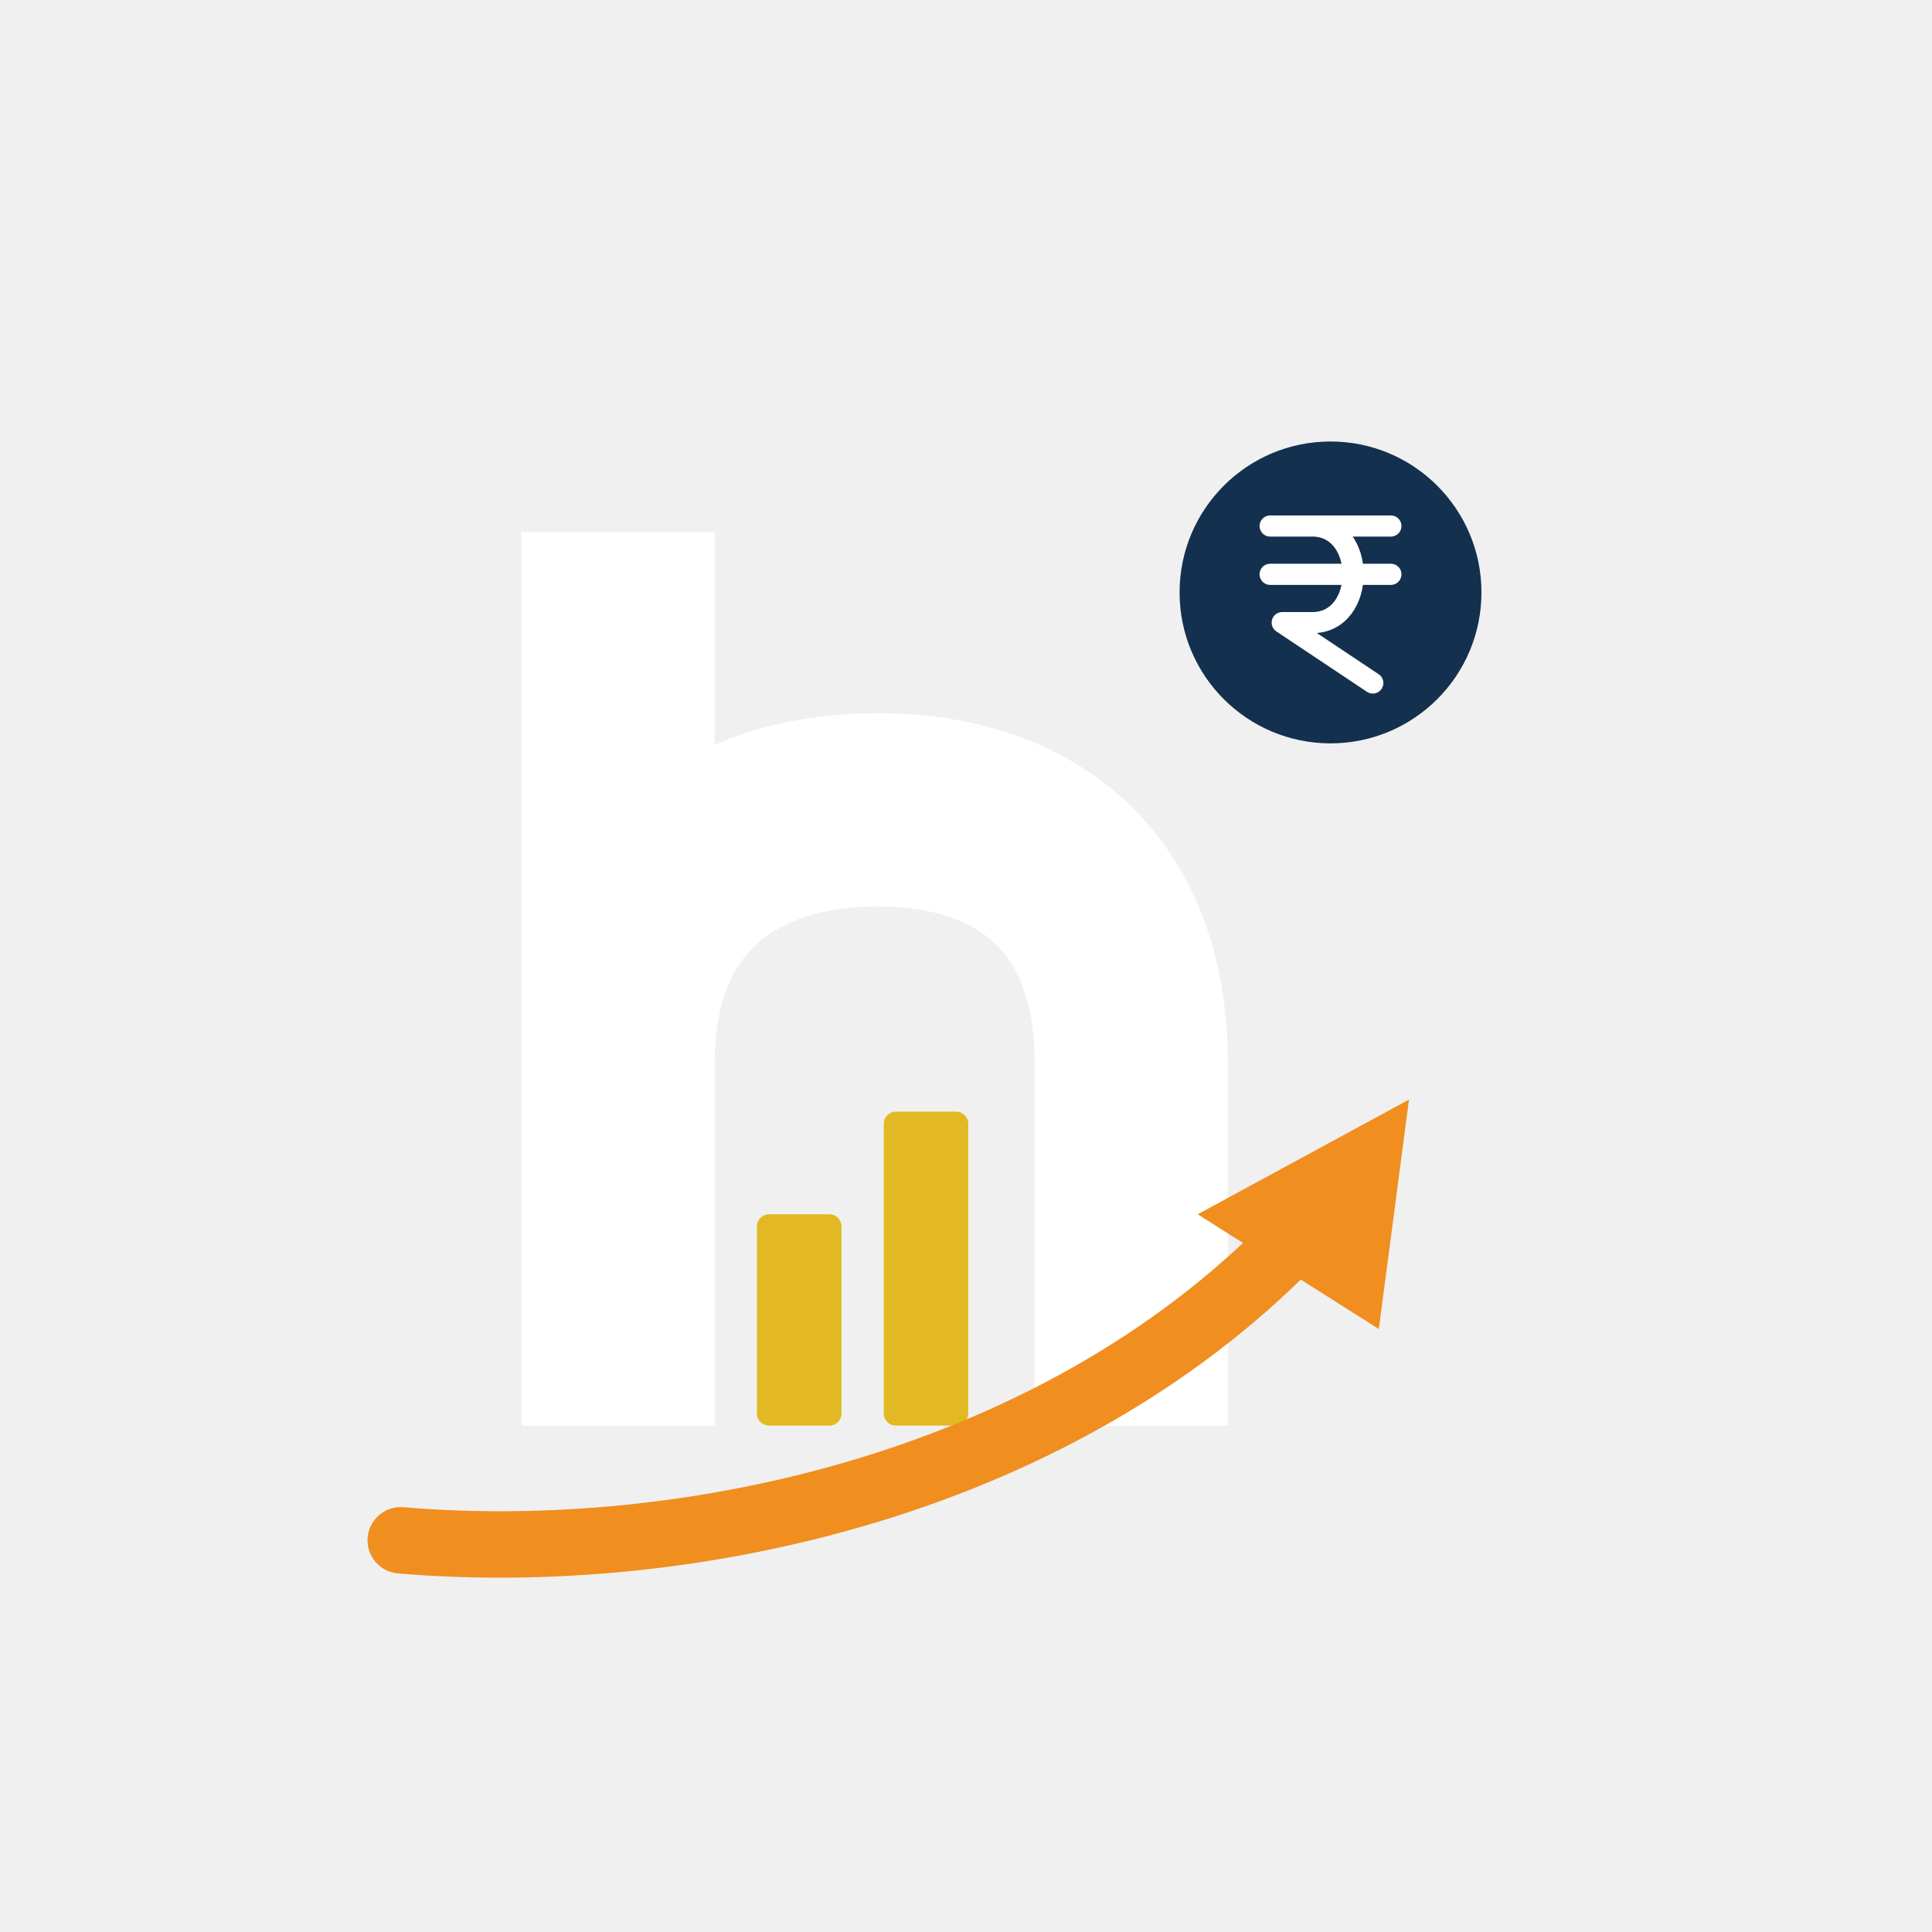
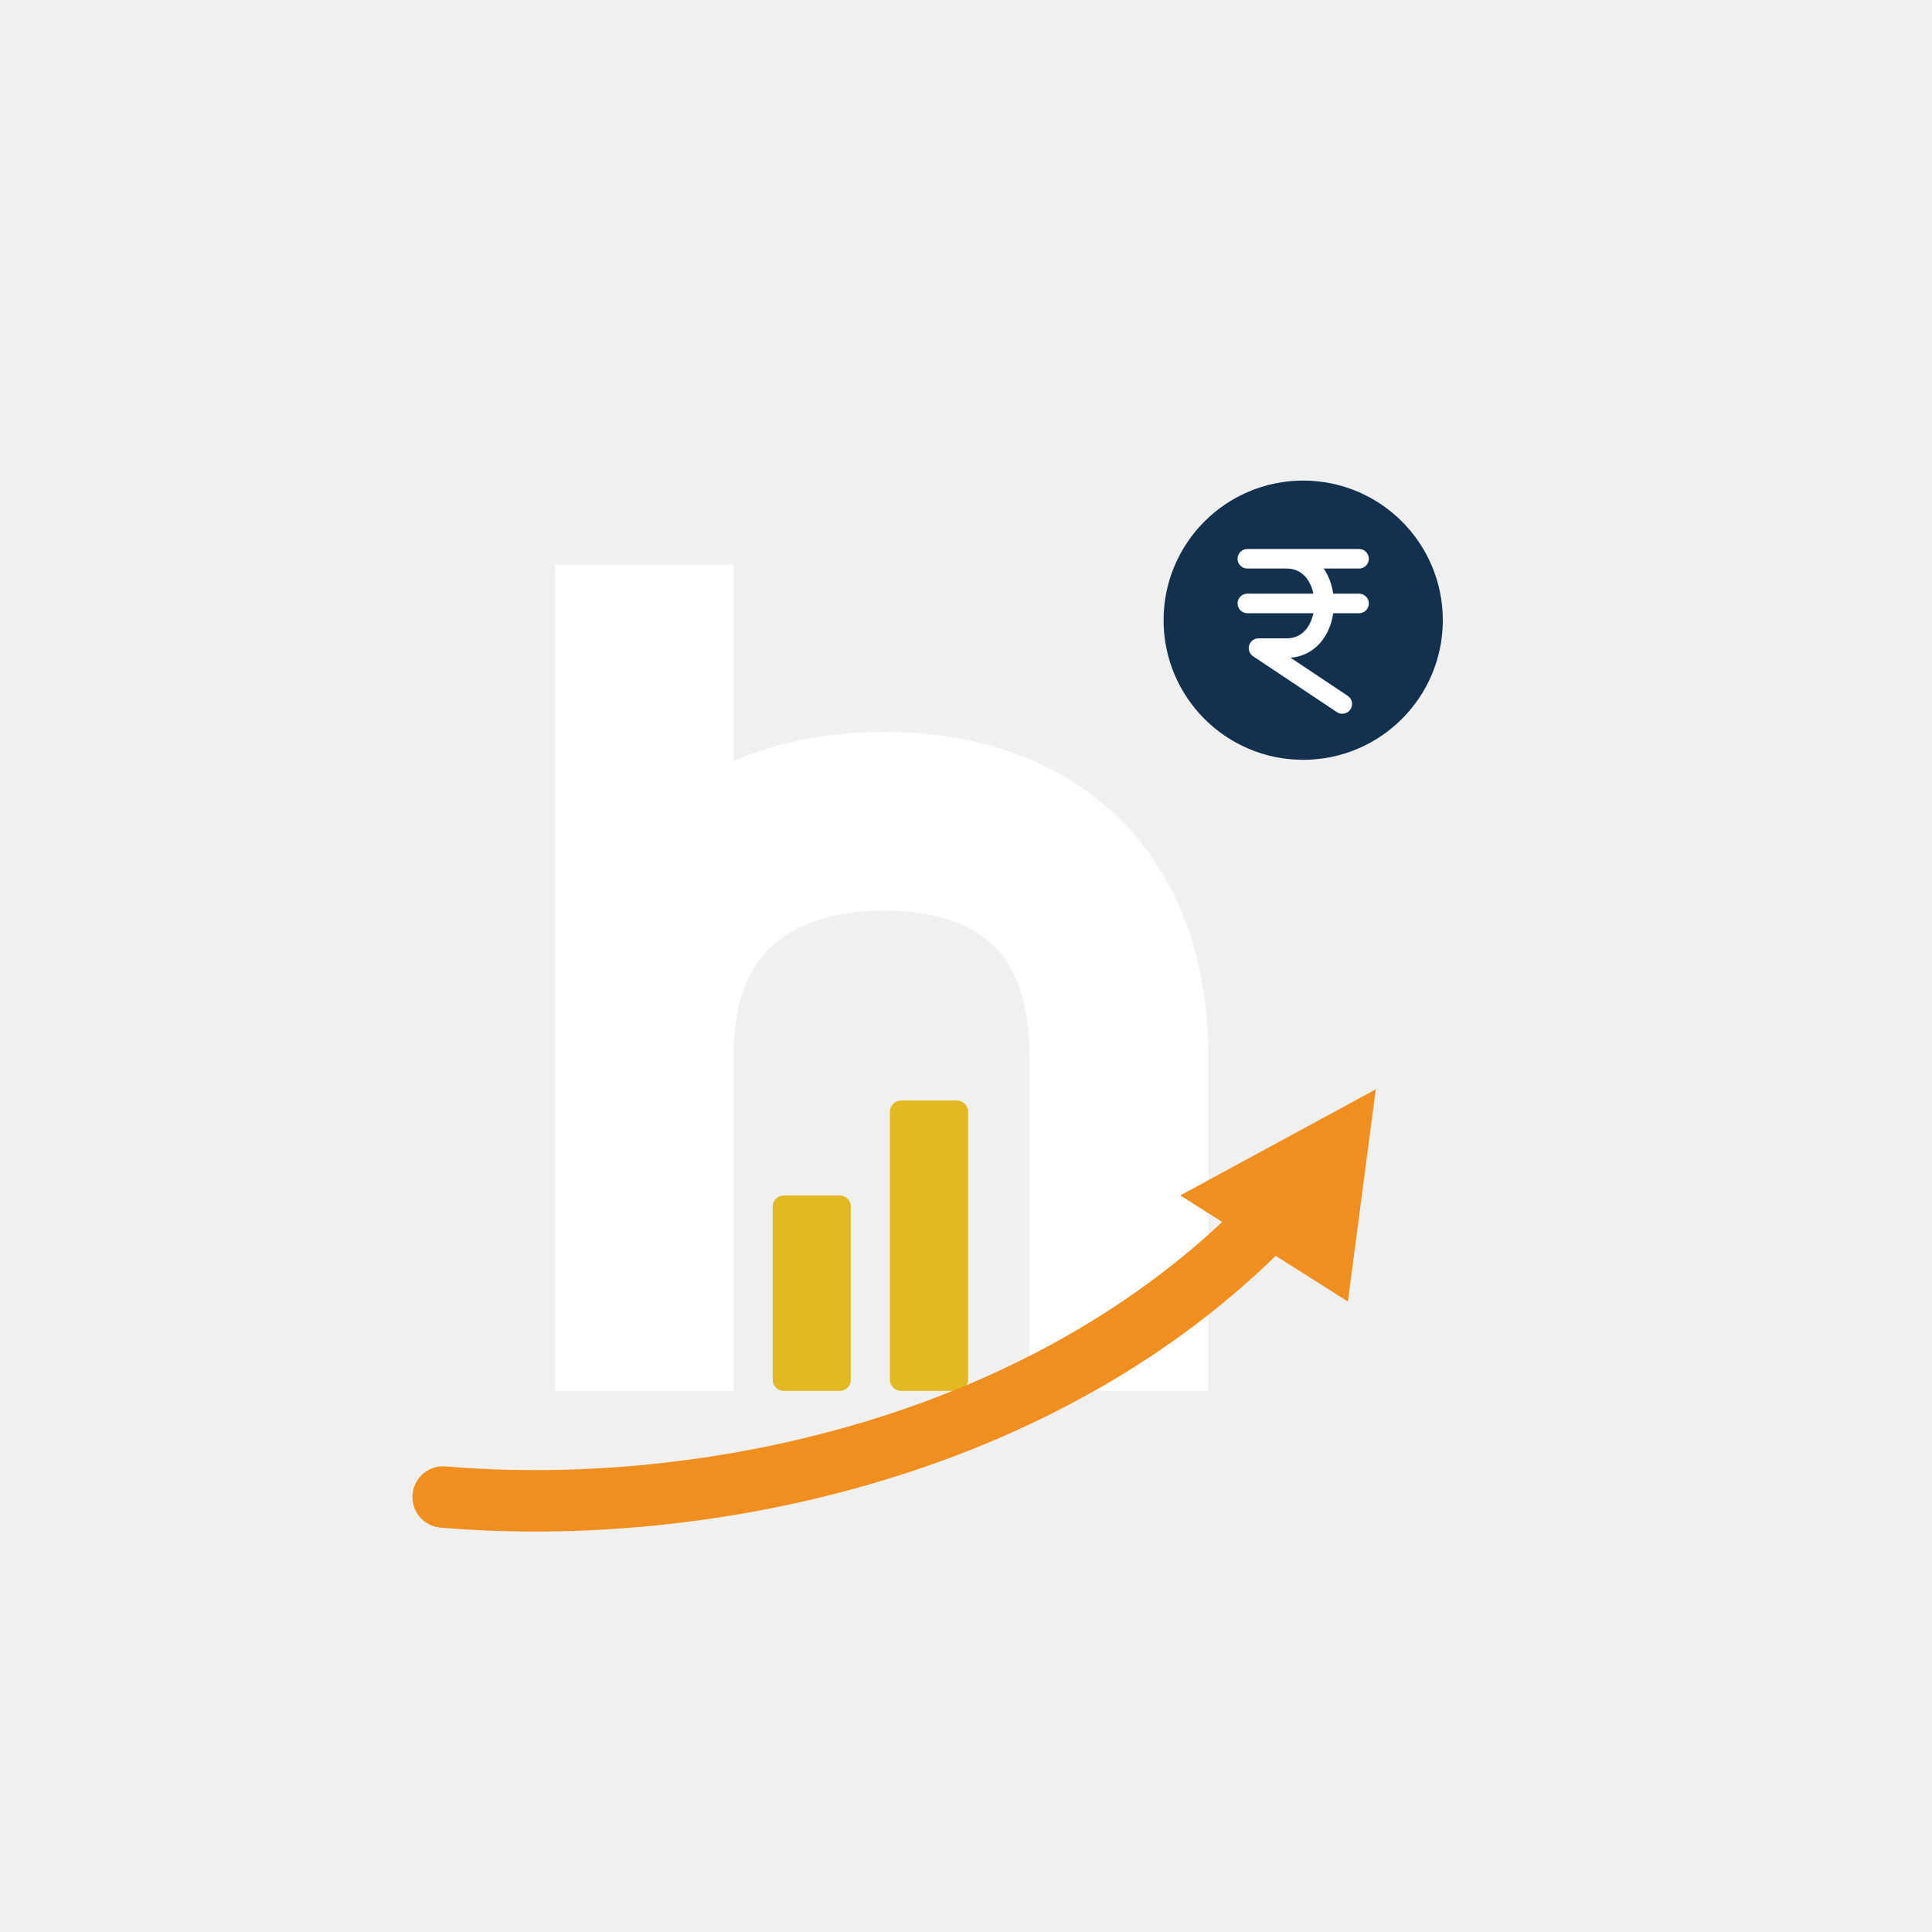
<svg xmlns="http://www.w3.org/2000/svg" width="512" height="512" viewBox="0 0 512 512">
-   <g transform="translate(29.4 57.8) scale(0.80)">
+   <g transform="translate(46.4 72.6) scale(0.74)">
    <path d="M168 104 V400 M168 280 C168 222 206 196 254 196 S338 222 338 280 V400" fill="none" stroke="#FFFFFF" stroke-width="64" />
    <rect x="214" y="330" width="28" height="70" rx="4" fill="#E3B923" />
    <rect x="256" y="296" width="28" height="104" rx="4" fill="#E3B923" />
    <path d="M96 438 C190 446 316 420 396 334" fill="none" stroke="#F08E20" stroke-width="22" stroke-linecap="round" />
    <polygon points="430,292 420,368 360,330" fill="#F08E20" />
    <circle cx="404" cy="124" r="50" fill="#14304F" />
    <path d="M384 102 H424 M384 118 H424 M392 102 H398 C416 102 416 134 398 134 H388 L418 154" fill="none" stroke="#FFFFFF" stroke-width="7" stroke-linecap="round" stroke-linejoin="round" />
  </g>
</svg>
